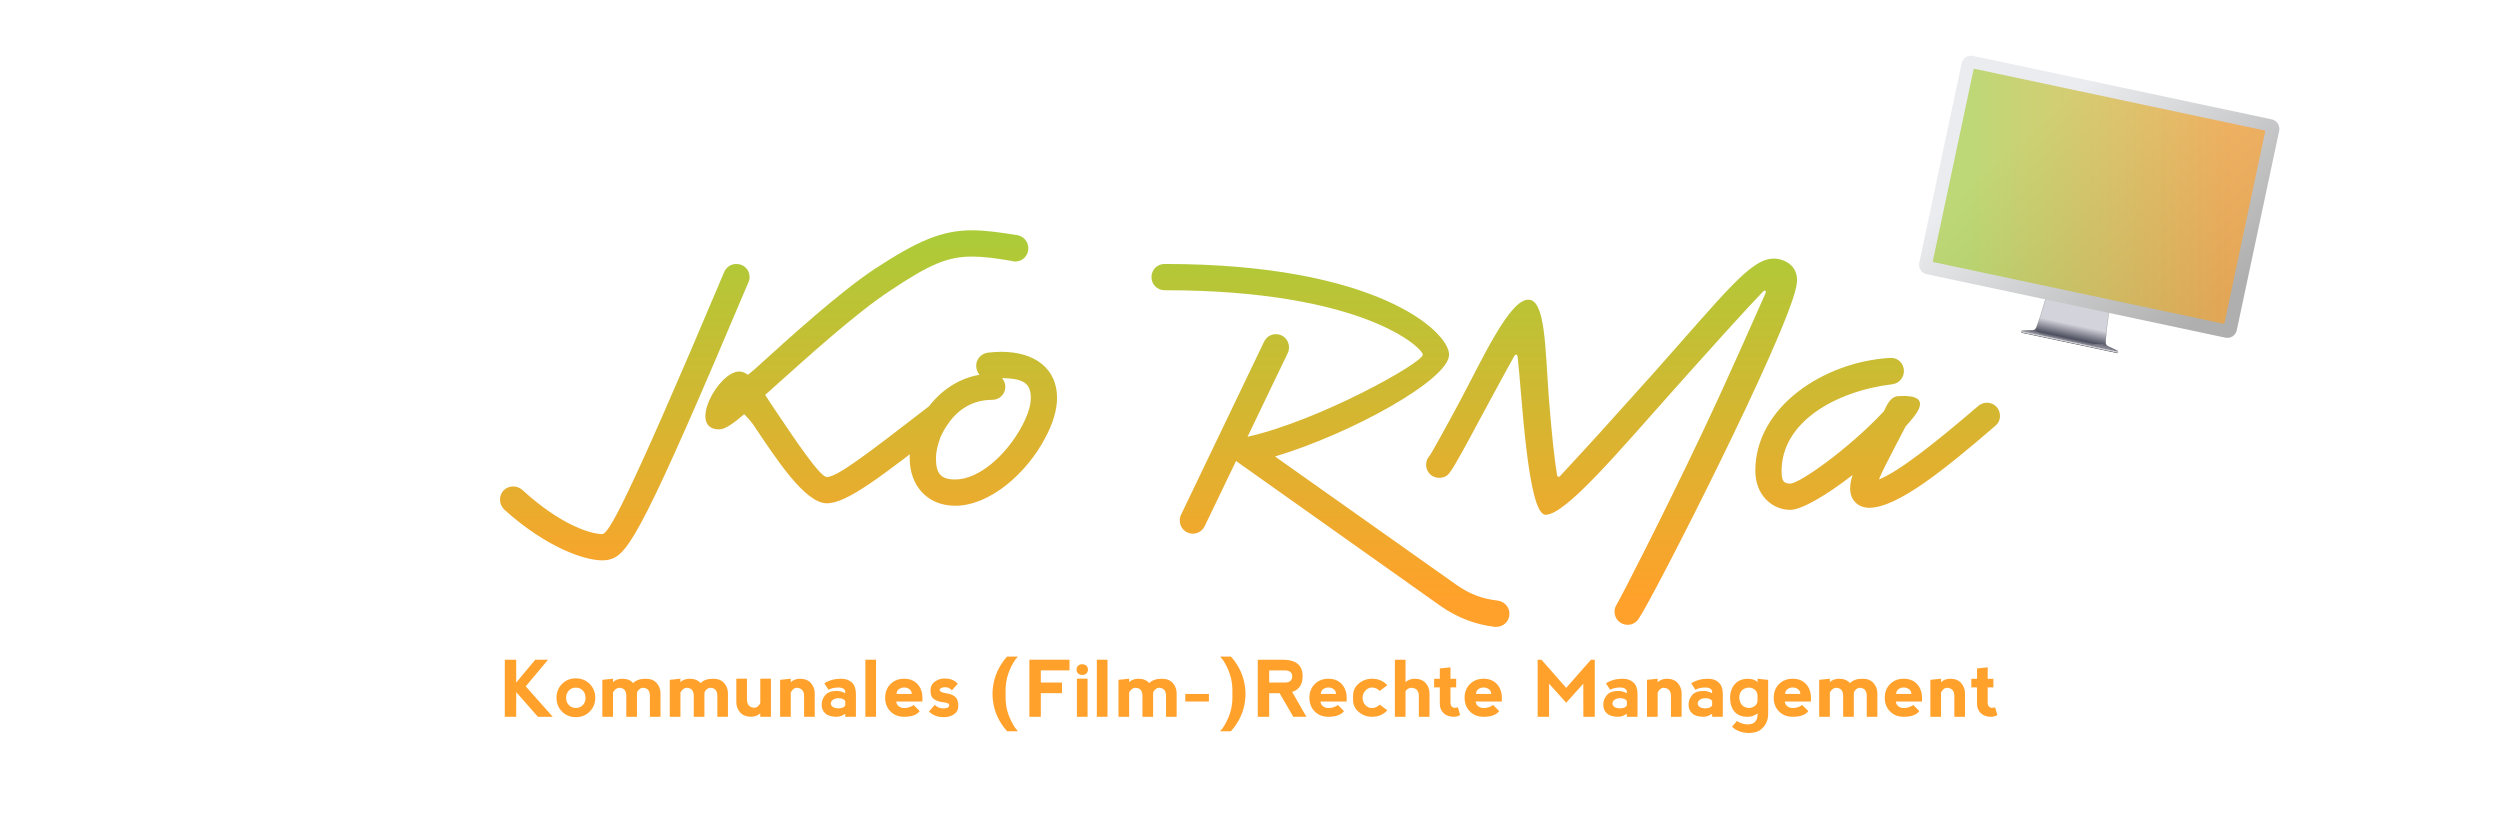
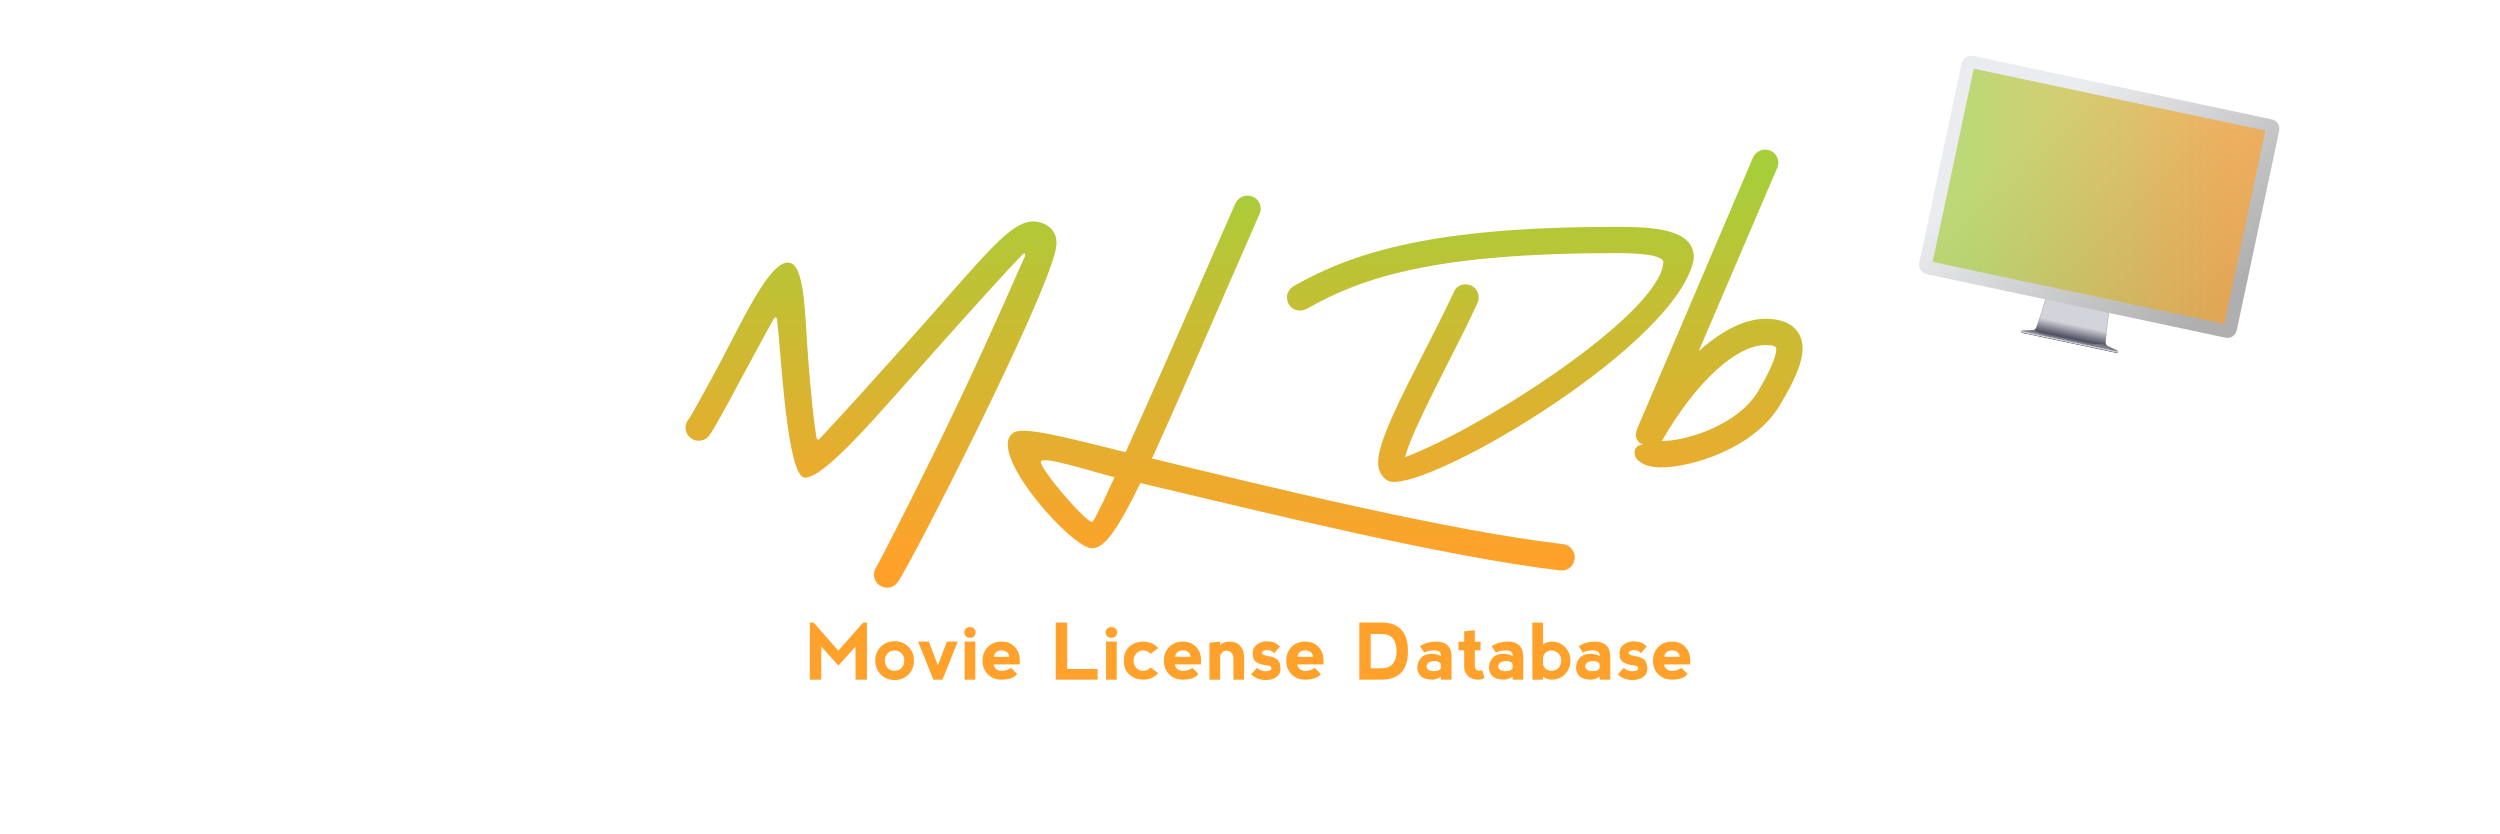
- <svg xmlns="http://www.w3.org/2000/svg" id="uuid-8701c226-a5cb-4fef-80fe-6d209b300857" viewBox="0 0 1500 500">
+ <svg xmlns="http://www.w3.org/2000/svg" id="uuid-902d5867-f623-484d-9cbd-0d399f327fe5" viewBox="0 0 1500 500">
  <defs>
-     <clipPath id="uuid-68cc5e58-84a3-4532-9a3c-a71d00e9c3f4">
-       <path d="M302.46,305.665c-1.478-1.478-2.463-3.694-2.463-5.911,0-4.434,3.448-7.882,7.882-7.882,1.97,0,3.941.738,5.418,1.97,22.168,20.443,40.641,26.602,48.03,26.602h.246c3.695-1.231,12.069-13.055,72.907-157.144,1.232-2.956,3.941-4.926,7.39-4.926,4.434,0,7.882,3.448,7.882,7.882,0,1.231-.247,2.217-.739,3.202-62.069,147.044-71.921,162.808-82.513,166.01-1.231.493-3.448.739-5.172.739-10.838,0-33.744-7.882-58.868-30.542ZM452.215,255.172c-1.724-2.463-3.695-4.679-5.665-6.65-6.65,5.665-11.577,9.113-15.025,9.113-19.212,0-.739-34.729,12.069-34.729,1.724,0,3.448.739,5.172,1.971l4.434-3.694c21.182-19.212,50.493-45.813,71.675-59.853,25.616-16.749,40.148-23.153,58.375-23.153,7.882,0,16.749,1.231,27.34,2.956,3.695.739,6.404,3.941,6.404,7.882,0,4.434-3.448,7.882-7.882,7.882h-1.478v-.246c-10.099-1.724-17.488-2.709-24.384-2.709-14.779,0-25.616,4.68-49.508,20.69-20.197,13.3-48.769,39.163-69.951,58.128l-4.68,4.188c1.971,2.955,3.941,6.157,6.158,9.359,12.562,18.719,26.848,39.902,30.789,39.902,6.158,0,22.66-12.562,61.577-42.611,1.478-1.231,3.202-1.725,4.926-1.725,4.434,0,7.882,3.448,7.882,7.882,0,2.462-1.231,4.679-3.202,6.404-38.67,29.803-58.867,45.813-71.183,45.813-13.054,0-30.296-26.602-43.843-46.799ZM545.809,274.876c0-5.418,1.478-12.068,4.187-18.473,7.39-16.995,21.429-28.818,37.685-31.527-1.231-1.478-1.97-3.448-1.97-5.419,0-4.187,3.202-7.389,7.143-7.882,2.709-.246,5.419-.492,7.882-.492,20.444,0,33.498,10.345,33.498,27.586,0,7.144-2.463,15.517-7.143,24.138-11.083,21.183-33.251,40.641-53.941,40.641-16.996,0-27.34-12.315-27.34-28.572ZM613.297,255.418c3.694-7.142,5.172-12.069,5.172-16.749,0-8.374-3.941-11.576-17.242-11.822,1.232,1.478,1.971,3.202,1.971,5.172,0,4.434-3.448,7.882-7.882,7.882-13.793,0-24.384,7.882-31.035,22.414-1.724,4.927-2.709,8.621-2.709,12.562,0,9.36,2.956,12.809,11.577,12.809,14.039,0,30.542-14.286,40.148-32.267ZM896.795,376.108c-10.344-1.231-21.674-4.926-32.512-12.562l-122.662-86.946-18.719,38.917c-1.231,2.709-3.941,4.68-7.144,4.68-4.434,0-7.882-3.448-7.882-7.882,0-1.231.246-2.463.739-3.448l49.754-103.695c1.23-2.709,3.941-4.68,7.143-4.68,4.434,0,7.881,3.448,7.881,7.882,0,1.231-.246,2.463-.738,3.448l-24.138,50.246c42.857-9.605,105.173-44.334,105.173-49.261,0-3.941-35.715-38.67-154.927-38.67-4.434,0-7.882-3.448-7.882-7.882s3.448-7.882,7.882-7.882c127.341,0,170.691,40.641,170.691,54.434,0,15.025-59.113,47.537-104.434,61.084l108.621,76.848c8.621,6.157,16.502,8.62,24.877,9.605,3.941.493,7.143,3.695,7.143,7.882,0,4.434-3.447,7.882-7.881,7.882h-.986ZM968.715,366.995c0-1.724.492-2.955,1.23-4.187,2.709-4.434,27.834-53.449,50.494-101.232,16.994-35.714,32.02-70.444,38.916-85.715.492-1.478-.492-1.97-1.479-.985-8.867,9.114-31.527,34.237-53.941,59.36-32.758,36.7-64.531,74.631-76.602,74.631-10.836,0-14.285-73.892-16.748-94.828-.246-1.478-1.232-1.724-1.971-.493-5.172,9.113-14.039,25.862-19.211,35.222-9.361,17.488-16.75,31.281-19.705,34.975l-.246.247c-1.232,1.724-3.449,2.709-5.912,2.709-4.434,0-7.881-3.448-7.881-7.882,0-2.217.738-3.694,1.969-5.173.74-.738,9.113-15.764,18.229-32.758,13.793-25.862,29.803-61.084,41.133-61.084,10.344,0,10.098,29.311,12.314,58.867,1.725,21.428,3.203,35.96,4.926,46.305.248,1.232,1.232,1.479,1.971.493,18.721-20.197,26.109-28.325,55.912-61.577,43.596-49.015,58.375-68.72,72.168-68.72,6.65,0,16.01,4.68,13.547,16.503-5.91,30.295-86.453,187.932-94.582,199.508-1.477,2.217-3.693,3.694-6.65,3.694-4.434,0-7.881-3.448-7.881-7.882ZM1053.193,282.512c0-38.669,41.379-65.271,80.297-67.734h.984c4.434-.246,7.883,3.448,7.883,7.882,0,3.941-2.957,7.39-6.896,7.882-34.484,4.188-66.504,22.906-66.504,51.97,0,6.158,1.232,7.636,5.172,7.636,5.666,0,35.469-21.183,56.158-43.349l.986-1.971c1.723-3.694,3.939-6.896,7.635-7.144,15.764-.984,16.01,4.927,7.637,14.532l-3.203,3.695c-1.971,3.694-3.941,7.635-5.912,11.33-4.434,8.62-8.127,15.517-10.098,20.443,12.314-4.927,33.744-21.922,59.605-44.088,1.479-1.231,3.203-1.971,5.174-1.971,4.434,0,7.881,3.448,7.881,7.882,0,2.462-.984,4.433-2.709,5.911-30.543,26.355-58.621,49.016-75.617,49.262-7.143,0-11.576-4.926-11.576-11.576,0-2.464.494-5.173,1.479-8.129-15.518,12.069-30.543,20.937-37.439,20.937-10.836,0-20.936-8.867-20.936-23.399Z" fill="none" stroke-width="0" />
-     </clipPath>
-     <linearGradient id="uuid-d5c1516e-ed93-491a-bb8f-d2cd5c1e0b5c" x1="749.999" y1="97.341" x2="749.999" y2="387.983" gradientUnits="userSpaceOnUse">
-       <stop offset=".1" stop-color="#a6ce39" />
-       <stop offset=".9" stop-color="#ffa12a" />
-     </linearGradient>
-     <linearGradient id="uuid-9f3f059e-a48f-4c1f-acd9-b0e31f43ee80" x1="1290.756" y1="246.566" x2="1290.756" y2="227.214" gradientTransform="translate(-69.8901 167.5038) rotate(12.00024) scale(1 -1)" gradientUnits="userSpaceOnUse">
+     <linearGradient id="uuid-57262efd-68a1-4c76-ac36-4eb8c4b3447d" x1="1290.756" y1="246.566" x2="1290.756" y2="227.214" gradientTransform="translate(-69.8901 167.5038) rotate(12.00024) scale(1 -1)" gradientUnits="userSpaceOnUse">
      <stop offset="0" stop-color="#d3d4db" />
      <stop offset=".438" stop-color="#4e4f5f" />
      <stop offset=".625" stop-color="#d3d4db" />
      <stop offset="1" stop-color="#d3d4db" />
    </linearGradient>
-     <linearGradient id="uuid-cb5a469e-b2d0-46cf-a47f-18ad561e620f" x1="1290.904" y1="224.773" x2="1290.904" y2="224.253" gradientTransform="translate(-67.61842 156.8165) rotate(12.00024) scale(1 -1)" gradientUnits="userSpaceOnUse">
+     <linearGradient id="uuid-e494c12b-5e21-4832-a4bf-a8b140def1e7" x1="1290.904" y1="224.773" x2="1290.904" y2="224.253" gradientTransform="translate(-67.61842 156.8165) rotate(12.00024) scale(1 -1)" gradientUnits="userSpaceOnUse">
      <stop offset="0" stop-color="#d3d4db" />
      <stop offset="1" stop-color="#0c0c0d" />
    </linearGradient>
-     <linearGradient id="uuid-1846d80e-559b-44dd-85d4-71601de659fb" x1="1366.41" y1="268.318" x2="1244.825" y2="358.241" gradientTransform="translate(934.7684 -1172.023) rotate(90) scale(1 -1)" gradientUnits="userSpaceOnUse">
+     <linearGradient id="uuid-4069240f-671a-4a83-90d8-22c7245ee02c" x1="1366.41" y1="268.318" x2="1244.825" y2="358.241" gradientTransform="translate(934.7684 -1172.023) rotate(90) scale(1 -1)" gradientUnits="userSpaceOnUse">
      <stop offset="0" stop-color="#afafaf" />
      <stop offset="1" stop-color="#ebecef" />
    </linearGradient>
-     <linearGradient id="uuid-76ace5ef-894a-41f5-b743-80213293fa4d" x1="1159.706" y1="117.773" x2="1359.122" y2="117.773" gradientTransform="translate(1112.761 -1138.605) rotate(77.99976)" gradientUnits="userSpaceOnUse">
+     <linearGradient id="uuid-4f7ab01f-e8f0-4136-85f6-52957a662104" x1="1159.706" y1="117.773" x2="1359.122" y2="117.773" gradientTransform="translate(1112.761 -1138.605) rotate(77.99976)" gradientUnits="userSpaceOnUse">
+       <stop offset=".1" stop-color="#a6ce39" />
+       <stop offset=".9" stop-color="#ffa12a" />
+     </linearGradient>
+     <clipPath id="uuid-7d2e7fea-f906-425f-bc8e-35ab7d8f09e5">
+       <path d="M524.388,344.713c0-1.724.493-2.955,1.231-4.187,2.709-4.434,27.833-53.449,50.493-101.233,16.995-35.715,32.02-70.444,38.917-85.715.493-1.478-.493-1.97-1.478-.985-8.867,9.114-31.527,34.237-53.941,59.36-32.759,36.7-64.532,74.632-76.602,74.632-10.837,0-14.286-73.893-16.749-94.829-.247-1.478-1.232-1.724-1.971-.493-5.172,9.113-14.04,25.862-19.212,35.222-9.36,17.488-16.749,31.282-19.705,34.976l-.246.247c-1.232,1.724-3.448,2.709-5.912,2.709-4.434,0-7.882-3.448-7.882-7.882,0-2.217.739-3.694,1.971-5.173.739-.739,9.113-15.764,18.227-32.759,13.793-25.862,29.803-61.084,41.133-61.084,10.345,0,10.099,29.311,12.315,58.867,1.724,21.429,3.202,35.961,4.926,46.306.246,1.232,1.231,1.479,1.97.493,18.719-20.198,26.109-28.326,55.912-61.578,43.596-49.015,58.375-68.72,72.168-68.72,6.65,0,16.01,4.68,13.547,16.503-5.912,30.295-86.454,187.933-94.582,199.509-1.478,2.217-3.695,3.694-6.65,3.694-4.434,0-7.882-3.448-7.882-7.882ZM935.965,342.25c-69.951-8.374-175.863-34.483-247.784-51.479l-3.941-.985c-14.532,29.804-21.921,39.163-29.064,39.163-12.315,0-63.793-57.882-47.291-69.212,5.665-4.188,30.789,2.463,67.488,11.576,12.808-28.326,33.251-74.631,65.764-149.016,1.231-2.956,4.188-4.926,7.39-4.926,4.433,0,7.881,3.448,7.881,7.882,0,1.231-.246,2.217-.739,3.202-30.295,69.459-50.492,116.011-64.532,146.8h.739c71.921,17.487,176.849,43.104,246.061,51.231,3.941.493,6.896,3.941,6.896,7.882,0,4.434-3.448,8.128-7.882,7.882h-.985ZM668.722,286.338c-16.256-4.187-41.872-12.562-44.089-9.605s26.601,36.453,30.542,36.453c.739,0,3.941-5.665,13.547-26.848ZM826.85,277.472c0-12.562,13.793-39.164,26.847-64.78,6.65-13.055,13.301-26.108,18.474-37.192.985-2.956,3.94-4.926,7.143-4.926,4.434,0,7.882,3.448,7.882,7.882,0,1.231-.246,2.463-.739,3.448-5.172,11.331-12.068,24.877-18.719,37.931-11.576,22.907-22.414,44.583-24.631,54.435,47.045-17.734,152.464-85.716,154.928-116.75.246-3.941-10.838-5.665-28.326-5.665-107.39,0-151.725,14.04-185.716,33.498-1.231.492-2.463.985-3.94.985-4.434,0-7.882-3.448-7.882-7.882,0-2.956,1.724-5.418,4.188-6.896,35.714-20.197,83.005-35.468,193.351-35.468,22.907,0,46.553,1.478,46.553,18.227,0,1.478-.493,3.695-.985,5.173-16.995,53.694-165.519,138.917-182.76,128.819-3.695-2.217-5.665-6.157-5.665-10.837ZM982.019,275.255c-2.217-2.464-1.971-8.375,3.694-8.375-4.187-1.971-5.172-5.419-3.202-10.099l69.213-162.071c1.231-2.956,4.188-4.926,7.39-4.926,4.433,0,7.881,3.448,7.881,7.882,0,1.231-.246,2.217-.738,3.202l-47.045,109.853c14.04-12.562,27.833-19.458,40.148-19.458,13.547,0,22.167,6.157,22.167,17.98,0,8.128-4.68,18.966-13.547,33.744-15.271,25.863-52.709,37.439-71.429,37.439-6.158,0-11.576-1.478-14.532-5.172ZM1054.68,235.106c7.882-13.547,11.083-21.183,11.083-25.862q0-2.217-6.403-2.217c-16.749,0-40.641,20.197-62.316,57.636,15.764-.246,45.567-9.853,57.637-29.557Z" fill="none" stroke-width="0" />
+     </clipPath>
+     <linearGradient id="uuid-e97e9742-540a-4a6e-bfa0-36160cc326e8" x1="749.999" y1="75.058" x2="749.999" y2="365.7" gradientUnits="userSpaceOnUse">
      <stop offset=".1" stop-color="#a6ce39" />
      <stop offset=".9" stop-color="#ffa12a" />
    </linearGradient>
  </defs>
-   <g clip-path="url(#uuid-68cc5e58-84a3-4532-9a3c-a71d00e9c3f4)">
-     <rect x="299.999" y="97.341" width="900" height="290.642" fill="url(#uuid-d5c1516e-ed93-491a-bb8f-d2cd5c1e0b5c)" stroke-width="0" />
+   <path id="uuid-343ffa8d-fe9c-4c51-bbad-3c62e1230a40" d="M1227.96,176.986s-1.446,5.488-2.802,9.703c-1.356,4.215-2.489,7.829-3.196,9.425-.707,1.596-.962,1.915-2.55,2.037-1.588.122-6.38.091-6.438.367-.08.379.118.212,1.298.463l25.27,5.371,4.458.948,25.261,5.37c1.18.251,1.329.359,1.408-.015.059-.276-4.366-2.077-5.767-2.834-1.401-.757-1.496-1.151-1.492-2.896.003-1.745.429-5.51.905-9.912s1.396-10.002,1.396-10.002l-18.96-3.614-18.791-4.41Z" fill="url(#uuid-57262efd-68a1-4c76-ac36-4eb8c4b3447d)" stroke="rgba(87,87,87,.64)" stroke-width=".2" />
+   <path id="uuid-0f1b5de7-de08-4cd7-94dc-f48376397f2e" d="M1212.995,198.72l57.836,12.294c.031.007.051.037.045.069l-.16.751c-.007.031-.037.051-.069.045l-57.836-12.294c-.031-.007-.051-.037-.045-.069l.16-.751c.007-.031.037-.051.069-.045Z" fill="url(#uuid-e494c12b-5e21-4832-a4bf-a8b140def1e7)" stroke="rgba(60,60,60,.283)" stroke-width=".2" />
+   <path id="uuid-d8682038-2ac6-40ef-bff2-051689cecbfa" d="M1220.855,197.802c-.331.209-.762.298-1.443.35-1.588.122-6.28.089-6.339.365-.08.374.019.215,1.198.465l11.233,2.388c-1.114-.66-2.311-1.386-2.85-2.076-.535-.685-1.155-1.14-1.8-1.492l-0-0Z" fill="rgba(225,225,229,.125)" stroke-width="0" />
+   <path id="uuid-9600b91e-ce6d-4fe7-ba43-e85e6fdd42c5" d="M1267.215,209.476c-.993-.792-3.024-2.178-4.634-2.792-1.322-.504-2.756-.392-4.268-.262-1.824.157-2.764.251-1.877.634.887.382,7,1.681,7.432,1.773.432.092,3.347.647,3.347.647l0-0Z" fill="rgba(225,225,229,.212)" stroke-width="0" />
+   <rect id="uuid-d658bfb9-5700-4755-98aa-cfa1d310f53d" x="1192.58" y="20.684" width="133.903" height="194.768" rx="5.787" ry="5.787" transform="translate(882.1668 1325.526) rotate(-77.99976)" fill="url(#uuid-4069240f-671a-4a83-90d8-22c7245ee02c)" stroke-width="0" />
+   <rect id="uuid-5b92b912-2ea5-46ab-be6e-110dc2d76ece" x="1200.136" y="28.328" width="118.555" height="178.89" rx=".579" ry=".579" transform="translate(882.3624 1325.178) rotate(-77.99976)" fill="url(#uuid-4f7ab01f-e8f0-4136-85f6-52957a662104)" fill-opacity=".662" stroke-width="0" />
+   <g clip-path="url(#uuid-7d2e7fea-f906-425f-bc8e-35ab7d8f09e5)">
+     <rect x="299.999" y="75.058" width="900" height="290.642" fill="url(#uuid-e97e9742-540a-4a6e-bfa0-36160cc326e8)" stroke-width="0" />
  </g>
-   <path d="M302.881,395.83h6.849v13.697l11.414-13.697h7.676l-13.383,15.979,16.208,18.263h-8.903l-13.012-14.781v14.781h-6.849v-34.242Z" fill="#ffa12a" stroke-width="0" />
-   <path d="M337.223,426.962c-2.216-2.226-3.324-4.993-3.324-8.304,0-3.31,1.108-6.078,3.324-8.304,2.216-2.226,4.979-3.338,8.29-3.338s6.078,1.112,8.304,3.338c2.226,2.226,3.338,4.994,3.338,8.304,0,3.311-1.108,6.078-3.324,8.304-2.216,2.226-4.989,3.339-8.318,3.339-3.31,0-6.074-1.113-8.29-3.339ZM345.512,424.765c1.73,0,3.134-.58,4.209-1.74,1.074-1.16,1.612-2.606,1.612-4.338,0-1.73-.538-3.182-1.612-4.352-1.075-1.17-2.488-1.755-4.238-1.755-1.712,0-3.11.585-4.194,1.755-1.084,1.17-1.626,2.621-1.626,4.352,0,1.731.542,3.178,1.626,4.338,1.084,1.16,2.492,1.74,4.223,1.74Z" fill="#ffa12a" stroke-width="0" />
-   <path d="M367.797,415.463v14.609h-6.392v-22.172l6.392-.685v2.055c1.427-1.331,3.253-2.007,5.479-2.026,2.891,0,5.098.876,6.62,2.626,1.674-1.75,4.185-2.626,7.533-2.626,2.892,0,5.094.876,6.606,2.626s2.269,3.766,2.269,6.049v14.153h-6.363v-12.556c0-1.521-.342-2.7-1.027-3.538-.685-.837-1.797-1.274-3.338-1.312-1.255.096-2.35.933-3.282,2.511-.076.476-.114.952-.114,1.427v13.469h-6.392v-12.556c0-1.521-.342-2.7-1.027-3.538-.685-.837-1.797-1.274-3.338-1.312-1.389.076-2.597,1.009-3.624,2.797Z" fill="#ffa12a" stroke-width="0" />
-   <path d="M408.259,415.463v14.609h-6.392v-22.172l6.392-.685v2.055c1.427-1.331,3.253-2.007,5.479-2.026,2.891,0,5.098.876,6.62,2.626,1.674-1.75,4.185-2.626,7.533-2.626,2.892,0,5.094.876,6.606,2.626s2.269,3.766,2.269,6.049v14.153h-6.363v-12.556c0-1.521-.342-2.7-1.027-3.538-.685-.837-1.797-1.274-3.338-1.312-1.255.096-2.35.933-3.282,2.511-.076.476-.114.952-.114,1.427v13.469h-6.392v-12.556c0-1.521-.342-2.7-1.027-3.538-.685-.837-1.797-1.274-3.338-1.312-1.389.076-2.597,1.009-3.624,2.797Z" fill="#ffa12a" stroke-width="0" />
-   <path d="M456.168,421.969v-14.753h6.392v22.856h-6.392v-2.083c-1.541,1.37-3.367,2.055-5.479,2.055-2.892,0-5.099-.875-6.62-2.625-1.522-1.75-2.283-3.767-2.283-6.05v-14.153h6.392v12.556c0,1.521.38,2.701,1.141,3.538s1.912,1.284,3.453,1.341c1.312-.095,2.444-.988,3.396-2.682Z" fill="#ffa12a" stroke-width="0" />
-   <path d="M474.459,415.548v14.524h-6.392v-22.172l6.392-.685v2.083c1.541-1.369,3.367-2.055,5.479-2.055,2.891,0,5.098.876,6.62,2.626,1.521,1.75,2.283,3.766,2.283,6.049v14.153h-6.392v-12.556c0-1.521-.381-2.7-1.142-3.538-.761-.837-1.912-1.274-3.453-1.312-1.312.076-2.445,1.037-3.396,2.882Z" fill="#ffa12a" stroke-width="0" />
-   <path d="M494.604,409.983c2.891-1.826,6.239-2.739,10.044-2.739,2.74,0,4.908.762,6.506,2.283,1.598,1.522,2.397,3.805,2.397,6.849v13.696h-6.392v-1.826c-1.865,1.218-3.538,1.826-5.022,1.826-3.044,0-5.327-.646-6.849-1.94-1.522-1.293-2.283-3.082-2.283-5.364,0-2.131.718-4.033,2.154-5.707,1.436-1.674,3.762-2.511,6.977-2.511,1.484,0,3.157.456,5.022,1.369v-.685c-.039-1.674-1.255-2.587-3.652-2.739-2.739,0-4.87.456-6.392,1.369l-2.511-3.881ZM507.159,423.224v-2.567c-.609-1.18-2.055-1.77-4.337-1.77-2.739.305-4.185,1.369-4.337,3.196.152,1.807,1.598,2.786,4.337,2.938,2.283,0,3.729-.599,4.337-1.798Z" fill="#ffa12a" stroke-width="0" />
-   <path d="M519.229,430.072v-34.242h6.392v34.242h-6.392Z" fill="#ffa12a" stroke-width="0" />
-   <path d="M531.099,418.658c0-3.348,1.065-6.087,3.196-8.218,2.13-2.131,4.86-3.196,8.189-3.196,3.348,0,6.011,1.065,7.99,3.196,1.978,2.131,2.968,4.87,2.968,8.218v2.283h-15.723c.152,1.218.685,2.168,1.598,2.854.913.685,1.969,1.027,3.167,1.027,2.13,0,4.033-.609,5.707-1.826l3.652,3.652c-1.674,2.282-4.794,3.424-9.359,3.424-3.349,0-6.083-1.065-8.204-3.196-2.122-2.13-3.182-4.869-3.182-8.218ZM545.68,413.522c-.913-.686-1.979-1.027-3.196-1.027-1.218,0-2.278.342-3.182,1.027-.904.685-1.355,1.636-1.355,2.854h9.103c0-1.218-.457-2.169-1.37-2.854Z" fill="#ffa12a" stroke-width="0" />
-   <path d="M571.346,407.887c1.189.523,2.307,1.289,3.353,2.297l-3.567,4.023c-1.027-1.236-2.321-1.854-3.881-1.854-1.541,0-2.568.285-3.082.855-.514.571-.514,1.09,0,1.556s1.541.852,3.082,1.155c2.264.21,4.119.856,5.564,1.94,1.445,1.084,2.168,2.968,2.168,5.649,0,2.169-.852,3.844-2.554,5.022-1.703,1.18-3.686,1.77-5.949,1.77-2.169,0-3.972-.31-5.408-.928-1.437-.618-2.668-1.44-3.695-2.468l3.539-3.995c1.027,1.236,2.625,1.95,4.794,2.14,1.75,0,2.882-.285,3.396-.855.514-.571.589-1.142.228-1.712-.361-.571-1.569-.951-3.624-1.142-1.865-.209-3.567-.78-5.108-1.712-1.541-.933-2.311-2.683-2.311-5.251,0-2.358.879-4.161,2.639-5.407,1.759-1.246,3.571-1.869,5.436-1.869,2.13,0,3.79.262,4.979.785Z" fill="#ffa12a" stroke-width="0" />
-   <path d="M595.5,416.347c.038-3.157.466-6.173,1.284-9.045.837-3.006,2.121-5.859,3.852-8.561,1.046-1.655,1.998-2.968,2.854-3.938l.799-.856h6.363c-.114.229-.324.514-.628.856-.476.513-.809.903-.999,1.17-1.693,2.567-3.063,5.383-4.109,8.446-1.046,3.062-1.569,6.439-1.569,10.13,0,.608.009,1.208.028,1.797-.019.571-.028,1.18-.028,1.826,0,3.71.523,7.077,1.569,10.102,1.046,3.024,2.416,5.812,4.109,8.361.19.266.523.675.999,1.227.286.343.495.637.628.885h-6.363l-.799-.885c-.856-.971-1.808-2.273-2.854-3.909-1.731-2.701-3.025-5.555-3.881-8.561-.799-2.872-1.218-5.888-1.255-9.046Z" fill="#ffa12a" stroke-width="0" />
-   <path d="M617.643,430.072v-34.242h24.055v6.393h-17.207v7.305h12.698v6.363h-12.698v14.182h-6.848Z" fill="#ffa12a" stroke-width="0" />
-   <path d="M646.833,399.469c.608-.618,1.427-.928,2.454-.928,1.104,0,1.959.31,2.568.928.608.618.913,1.384.913,2.297s-.305,1.674-.913,2.283c-.609.608-1.446.913-2.511.913s-1.902-.305-2.511-.913c-.609-.609-.913-1.37-.913-2.283s.304-1.679.913-2.297ZM652.541,430.072v-22.856h-6.392v22.856h6.392Z" fill="#ffa12a" stroke-width="0" />
-   <path d="M658.104,430.072v-34.242h6.392v34.242h-6.392Z" fill="#ffa12a" stroke-width="0" />
-   <path d="M677.479,415.463v14.609h-6.392v-22.172l6.392-.685v2.055c1.427-1.331,3.253-2.007,5.479-2.026,2.891,0,5.098.876,6.62,2.626,1.674-1.75,4.185-2.626,7.533-2.626,2.892,0,5.094.876,6.606,2.626s2.269,3.766,2.269,6.049v14.153h-6.363v-12.556c0-1.521-.342-2.7-1.027-3.538-.685-.837-1.797-1.274-3.338-1.312-1.255.096-2.35.933-3.282,2.511-.076.476-.114.952-.114,1.427v13.469h-6.392v-12.556c0-1.521-.342-2.7-1.027-3.538-.685-.837-1.797-1.274-3.338-1.312-1.389.076-2.597,1.009-3.624,2.797Z" fill="#ffa12a" stroke-width="0" />
-   <path d="M711.178,420.912v-4.536h14.153v4.536h-14.153Z" fill="#ffa12a" stroke-width="0" />
-   <path d="M746.048,425.393c-.856,3.006-2.15,5.859-3.881,8.561-1.046,1.636-1.997,2.938-2.854,3.909l-.799.885h-6.363c.114-.267.323-.562.628-.885.475-.533.808-.941.999-1.227,1.693-2.55,3.062-5.337,4.109-8.361s1.57-6.392,1.57-10.102c0-.627-.01-1.236-.029-1.826.019-.589.029-1.188.029-1.797,0-3.69-.523-7.067-1.57-10.13-1.046-3.063-2.416-5.879-4.109-8.446-.19-.267-.523-.657-.999-1.17-.286-.343-.495-.628-.628-.856h6.363l.799.856c.856.951,1.807,2.264,2.854,3.938,1.731,2.701,3.015,5.555,3.853,8.561.817,2.872,1.246,5.888,1.284,9.045-.038,3.178-.457,6.192-1.255,9.046Z" fill="#ffa12a" stroke-width="0" />
-   <path d="M775.296,415.148l8.532,14.924h-7.847l-8.219-14.153h-6.249v14.153h-6.849v-34.242h14.924c7.99,0,11.985,3.292,11.985,9.873.019,4.946-2.074,8.095-6.278,9.445ZM761.514,409.527h9.588c2.758-.038,4.176-1.294,4.252-3.767-.076-2.244-1.465-3.414-4.166-3.51h-9.674v7.276Z" fill="#ffa12a" stroke-width="0" />
-   <path d="M785.654,418.658c0-3.348,1.065-6.087,3.196-8.218,2.13-2.131,4.86-3.196,8.189-3.196,3.348,0,6.011,1.065,7.989,3.196s2.968,4.87,2.968,8.218v2.283h-15.723c.152,1.218.686,2.168,1.599,2.854.913.685,1.969,1.027,3.167,1.027,2.13,0,4.033-.609,5.707-1.826l3.652,3.652c-1.674,2.282-4.794,3.424-9.359,3.424-3.349,0-6.083-1.065-8.204-3.196-2.121-2.13-3.182-4.869-3.182-8.218ZM800.236,413.522c-.913-.686-1.979-1.027-3.196-1.027-1.218,0-2.278.342-3.182,1.027-.903.685-1.355,1.636-1.355,2.854h9.103c0-1.218-.456-2.169-1.369-2.854Z" fill="#ffa12a" stroke-width="0" />
-   <path d="M815.272,427.219c-2.283-1.902-3.424-4.375-3.424-7.419v-2.283c0-3.043,1.141-5.517,3.424-7.419,2.282-1.901,4.955-2.854,8.019-2.854,3.652,0,6.687,1.294,9.103,3.881l-4.565,3.425c-1.37-1.37-2.893-2.055-4.566-2.055-1.521,0-2.854.608-3.994,1.826-1.142,1.218-1.713,2.663-1.713,4.337,0,1.675.533,3.12,1.599,4.338,1.065,1.217,2.435,1.826,4.108,1.826s3.196-.686,4.566-2.055l4.565,3.424c-2.436,2.588-5.479,3.881-9.132,3.881-3.043,0-5.707-.951-7.989-2.854Z" fill="#ffa12a" stroke-width="0" />
-   <path d="M843.322,414.635v15.438h-6.392v-34.242h6.392v13.469c1.541-1.369,3.367-2.055,5.479-2.055,2.892,0,5.098.876,6.62,2.626,1.521,1.75,2.282,3.766,2.282,6.049v14.153h-6.392v-12.556c0-1.521-.381-2.7-1.142-3.538-.761-.837-1.911-1.274-3.452-1.312-1.312.076-2.444.732-3.396,1.969Z" fill="#ffa12a" stroke-width="0" />
-   <path d="M872.313,430.072c-2.588,0-4.637-.723-6.149-2.169-1.513-1.445-2.269-3.31-2.269-5.593v-9.873h-3.424v-5.164h3.424v-6.192l6.392-.685v6.877h3.425v5.164h-3.425v8.96c0,1.218.257,2.074.771,2.568.514.495,1.17.742,1.969.742.247,0,.818-.096,1.713-.285l1.341,4.565c-1.104.723-2.359,1.084-3.767,1.084Z" fill="#ffa12a" stroke-width="0" />
-   <path d="M878.762,418.658c0-3.348,1.065-6.087,3.196-8.218,2.13-2.131,4.86-3.196,8.189-3.196,3.348,0,6.011,1.065,7.989,3.196s2.968,4.87,2.968,8.218v2.283h-15.723c.152,1.218.686,2.168,1.599,2.854.913.685,1.969,1.027,3.167,1.027,2.13,0,4.033-.609,5.707-1.826l3.652,3.652c-1.674,2.282-4.794,3.424-9.359,3.424-3.349,0-6.083-1.065-8.204-3.196-2.121-2.13-3.182-4.869-3.182-8.218ZM893.344,413.522c-.913-.686-1.979-1.027-3.196-1.027-1.218,0-2.278.342-3.182,1.027-.903.685-1.355,1.636-1.355,2.854h9.103c0-1.218-.456-2.169-1.369-2.854Z" fill="#ffa12a" stroke-width="0" />
-   <path d="M922.591,430.072v-34.242h2.282l14.838,16.893,14.867-16.893h2.282v34.242h-6.848l-.029-19.86-10.272,11.414-10.272-11.414v19.86h-6.848Z" fill="#ffa12a" stroke-width="0" />
-   <path d="M963.566,409.983c2.892-1.826,6.239-2.739,10.044-2.739,2.739,0,4.908.762,6.506,2.283,1.599,1.522,2.397,3.805,2.397,6.849v13.696h-6.392v-1.826c-1.865,1.218-3.539,1.826-5.022,1.826-3.044,0-5.327-.646-6.849-1.94-1.522-1.293-2.282-3.082-2.282-5.364,0-2.131.718-4.033,2.154-5.707,1.436-1.674,3.762-2.511,6.977-2.511,1.483,0,3.157.456,5.022,1.369v-.685c-.039-1.674-1.256-2.587-3.653-2.739-2.739,0-4.87.456-6.392,1.369l-2.511-3.881ZM976.122,423.224v-2.567c-.609-1.18-2.055-1.77-4.338-1.77-2.739.305-4.186,1.369-4.337,3.196.151,1.807,1.598,2.786,4.337,2.938,2.283,0,3.729-.599,4.338-1.798Z" fill="#ffa12a" stroke-width="0" />
-   <path d="M994.583,415.548v14.524h-6.392v-22.172l6.392-.685v2.083c1.541-1.369,3.367-2.055,5.479-2.055,2.892,0,5.098.876,6.62,2.626,1.521,1.75,2.282,3.766,2.282,6.049v14.153h-6.392v-12.556c0-1.521-.381-2.7-1.142-3.538-.761-.837-1.911-1.274-3.452-1.312-1.312.076-2.444,1.037-3.396,2.882Z" fill="#ffa12a" stroke-width="0" />
-   <path d="M1014.729,409.983c2.892-1.826,6.239-2.739,10.044-2.739,2.739,0,4.908.762,6.506,2.283,1.599,1.522,2.397,3.805,2.397,6.849v13.696h-6.392v-1.826c-1.865,1.218-3.539,1.826-5.022,1.826-3.044,0-5.327-.646-6.849-1.94-1.522-1.293-2.282-3.082-2.282-5.364,0-2.131.718-4.033,2.154-5.707,1.436-1.674,3.762-2.511,6.977-2.511,1.483,0,3.157.456,5.022,1.369v-.685c-.039-1.674-1.256-2.587-3.653-2.739-2.739,0-4.87.456-6.392,1.369l-2.511-3.881ZM1027.284,423.224v-2.567c-.609-1.18-2.055-1.77-4.338-1.77-2.739.305-4.186,1.369-4.337,3.196.151,1.807,1.598,2.786,4.337,2.938,2.283,0,3.729-.599,4.338-1.798Z" fill="#ffa12a" stroke-width="0" />
-   <path d="M1060.896,407.93v20.316c0,3.196-.951,5.868-2.854,8.019-1.902,2.149-4.299,3.281-7.19,3.396l-1.369.143c-4.414-.096-7.838-1.36-10.273-3.795l2.968-3.425c1.674,1.218,3.71,1.902,6.106,2.055,2.436,0,4.081-.57,4.937-1.712.856-1.142,1.284-2.396,1.284-3.767v-1.142c-1.712,1.37-3.69,2.055-5.935,2.055-3.501,0-6.126-1.027-7.876-3.082-1.751-2.055-2.625-4.831-2.625-8.332,0-3.348.951-6.087,2.854-8.218,1.901-2.131,4.604-3.196,8.104-3.196,2.587.152,4.413.847,5.479,2.083v-2.083l6.392.686ZM1054.505,420.713v-3.681c-.305-2.55-1.902-4.053-4.794-4.509-3.805.133-5.859,2.026-6.163,5.679.152,4.261,2.206,6.468,6.163,6.62,2.892-.457,4.489-1.826,4.794-4.109Z" fill="#ffa12a" stroke-width="0" />
-   <path d="M1064.234,418.658c0-3.348,1.065-6.087,3.196-8.218,2.13-2.131,4.86-3.196,8.189-3.196,3.348,0,6.011,1.065,7.989,3.196s2.968,4.87,2.968,8.218v2.283h-15.723c.152,1.218.686,2.168,1.599,2.854.913.685,1.969,1.027,3.167,1.027,2.13,0,4.033-.609,5.707-1.826l3.652,3.652c-1.674,2.282-4.794,3.424-9.359,3.424-3.349,0-6.083-1.065-8.204-3.196-2.121-2.13-3.182-4.869-3.182-8.218ZM1078.816,413.522c-.913-.686-1.979-1.027-3.196-1.027-1.218,0-2.278.342-3.182,1.027-.903.685-1.355,1.636-1.355,2.854h9.103c0-1.218-.456-2.169-1.369-2.854Z" fill="#ffa12a" stroke-width="0" />
-   <path d="M1097.905,415.463v14.609h-6.392v-22.172l6.392-.685v2.055c1.427-1.331,3.253-2.007,5.479-2.026,2.892,0,5.099.876,6.62,2.626,1.674-1.75,4.185-2.626,7.533-2.626,2.892,0,5.094.876,6.606,2.626,1.512,1.75,2.269,3.766,2.269,6.049v14.153h-6.363v-12.556c0-1.521-.343-2.7-1.027-3.538-.686-.837-1.798-1.274-3.339-1.312-1.256.096-2.35.933-3.281,2.511-.076.476-.114.952-.114,1.427v13.469h-6.392v-12.556c0-1.521-.343-2.7-1.027-3.538-.686-.837-1.798-1.274-3.339-1.312-1.389.076-2.597,1.009-3.624,2.797Z" fill="#ffa12a" stroke-width="0" />
-   <path d="M1130.862,418.658c0-3.348,1.065-6.087,3.196-8.218,2.13-2.131,4.86-3.196,8.189-3.196,3.348,0,6.011,1.065,7.989,3.196s2.968,4.87,2.968,8.218v2.283h-15.723c.152,1.218.686,2.168,1.599,2.854.913.685,1.969,1.027,3.167,1.027,2.13,0,4.033-.609,5.707-1.826l3.652,3.652c-1.674,2.282-4.794,3.424-9.359,3.424-3.349,0-6.083-1.065-8.204-3.196-2.121-2.13-3.182-4.869-3.182-8.218ZM1145.444,413.522c-.913-.686-1.979-1.027-3.196-1.027-1.218,0-2.278.342-3.182,1.027-.903.685-1.355,1.636-1.355,2.854h9.103c0-1.218-.456-2.169-1.369-2.854Z" fill="#ffa12a" stroke-width="0" />
-   <path d="M1164.618,415.548v14.524h-6.392v-22.172l6.392-.685v2.083c1.541-1.369,3.367-2.055,5.479-2.055,2.892,0,5.098.876,6.62,2.626,1.521,1.75,2.282,3.766,2.282,6.049v14.153h-6.392v-12.556c0-1.521-.381-2.7-1.142-3.538-.761-.837-1.911-1.274-3.452-1.312-1.312.076-2.444,1.037-3.396,2.882Z" fill="#ffa12a" stroke-width="0" />
-   <path d="M1194.636,430.072c-2.588,0-4.637-.723-6.149-2.169-1.513-1.445-2.269-3.31-2.269-5.593v-9.873h-3.424v-5.164h3.424v-6.192l6.392-.685v6.877h3.425v5.164h-3.425v8.96c0,1.218.257,2.074.771,2.568.514.495,1.17.742,1.969.742.247,0,.818-.096,1.713-.285l1.341,4.565c-1.104.723-2.359,1.084-3.767,1.084Z" fill="#ffa12a" stroke-width="0" />
-   <path id="uuid-da86885b-1ae0-4682-94ea-166d0356351a" d="M1227.96,176.986s-1.446,5.488-2.802,9.703c-1.356,4.215-2.489,7.829-3.196,9.425-.707,1.596-.962,1.915-2.55,2.037-1.588.122-6.38.091-6.438.367-.08.379.118.212,1.298.463l25.27,5.371,4.458.948,25.261,5.37c1.18.251,1.329.359,1.408-.015.059-.276-4.366-2.077-5.767-2.834-1.401-.757-1.496-1.151-1.492-2.896.003-1.745.429-5.51.905-9.912.476-4.402,1.396-10.002,1.396-10.002l-18.96-3.614-18.791-4.41Z" fill="url(#uuid-9f3f059e-a48f-4c1f-acd9-b0e31f43ee80)" stroke="rgba(87,87,87,.64)" stroke-width=".2" />
-   <path id="uuid-e149b2d7-a6cd-44c7-8d22-627d2e7f2c25" d="M1212.995,198.72l57.836,12.294c.031.007.051.037.045.069l-.16.751c-.007.031-.037.051-.069.045l-57.836-12.294c-.031-.007-.051-.037-.045-.069l.16-.751c.007-.031.037-.051.069-.045Z" fill="url(#uuid-cb5a469e-b2d0-46cf-a47f-18ad561e620f)" stroke="rgba(60,60,60,.283)" stroke-width=".2" />
-   <path id="uuid-0a368f1a-6868-4553-bd56-3ac2849b7f41" d="M1220.855,197.802c-.331.209-.762.298-1.443.35-1.588.122-6.28.089-6.339.365-.08.374.019.215,1.198.465l11.233,2.388c-1.114-.66-2.311-1.386-2.85-2.076-.535-.685-1.155-1.14-1.8-1.492l-0-0Z" fill="rgba(225,225,229,.125)" stroke-width="0" />
-   <path id="uuid-648ee330-e5a9-4944-b3b7-1a92de70b2dc" d="M1267.215,209.476c-.993-.792-3.024-2.178-4.634-2.792-1.322-.504-2.756-.392-4.268-.262-1.824.157-2.764.251-1.877.634.887.382,7,1.681,7.432,1.773.432.092,3.347.647,3.347.647l0-0Z" fill="rgba(225,225,229,.212)" stroke-width="0" />
-   <rect id="uuid-383042ba-a2b9-4c9c-b025-8dfc2c51fa46" x="1192.58" y="20.684" width="133.903" height="194.768" rx="5.787" ry="5.787" transform="translate(882.1668 1325.526) rotate(-77.99976)" fill="url(#uuid-1846d80e-559b-44dd-85d4-71601de659fb)" stroke-width="0" />
-   <rect id="uuid-f9b2ebd2-2118-4be3-8725-4a66bfeebc71" x="1200.136" y="28.328" width="118.555" height="178.89" rx=".579" ry=".579" transform="translate(882.3624 1325.178) rotate(-77.99976)" fill="url(#uuid-76ace5ef-894a-41f5-b743-80213293fa4d)" fill-opacity=".662" stroke-width="0" />
+   <path d="M485.901,407.789v-34.242h2.283l14.838,16.893,14.866-16.893h2.283v34.242h-6.849l-.028-19.86-10.272,11.414-10.273-11.414v19.86h-6.848Z" fill="#ffa12a" stroke-width="0" />
+   <path d="M528.46,404.679c-2.216-2.226-3.324-4.993-3.324-8.304,0-3.31,1.108-6.078,3.324-8.304,2.216-2.226,4.979-3.338,8.29-3.338s6.078,1.112,8.304,3.338c2.226,2.226,3.338,4.994,3.338,8.304,0,3.311-1.108,6.078-3.324,8.304-2.216,2.226-4.989,3.339-8.318,3.339-3.31,0-6.074-1.113-8.29-3.339ZM536.75,402.481c1.73,0,3.134-.58,4.209-1.74,1.074-1.16,1.612-2.606,1.612-4.338,0-1.73-.538-3.182-1.612-4.352-1.075-1.17-2.488-1.755-4.238-1.755-1.712,0-3.11.585-4.194,1.755-1.084,1.17-1.626,2.621-1.626,4.352,0,1.731.542,3.178,1.626,4.338,1.084,1.16,2.492,1.74,4.223,1.74Z" fill="#ffa12a" stroke-width="0" />
+   <path d="M557.323,384.961l5.364,14.268,5.479-14.268h6.477l-9.16,22.828h-5.479l-9.16-22.828h6.478Z" fill="#ffa12a" stroke-width="0" />
+   <path d="M579.465,377.186c.608-.618,1.427-.928,2.454-.928,1.104,0,1.959.31,2.568.928.608.618.913,1.384.913,2.297s-.305,1.674-.913,2.283c-.609.608-1.446.913-2.511.913s-1.902-.305-2.511-.913c-.609-.609-.913-1.37-.913-2.283s.304-1.679.913-2.297ZM585.172,407.789v-22.856h-6.392v22.856h6.392Z" fill="#ffa12a" stroke-width="0" />
+   <path d="M589.538,396.375c0-3.348,1.065-6.087,3.196-8.218,2.13-2.131,4.86-3.196,8.189-3.196,3.348,0,6.011,1.065,7.99,3.196,1.978,2.131,2.968,4.87,2.968,8.218v2.283h-15.723c.152,1.218.685,2.168,1.598,2.854.913.685,1.969,1.027,3.167,1.027,2.13,0,4.033-.609,5.707-1.826l3.652,3.652c-1.674,2.282-4.794,3.424-9.359,3.424-3.349,0-6.083-1.065-8.204-3.196-2.122-2.13-3.182-4.869-3.182-8.218ZM604.119,391.239c-.913-.686-1.979-1.027-3.196-1.027-1.218,0-2.278.342-3.182,1.027-.904.685-1.355,1.636-1.355,2.854h9.103c0-1.218-.457-2.169-1.37-2.854Z" fill="#ffa12a" stroke-width="0" />
+   <path d="M640.3,373.547v27.851h18.262v6.392h-25.111v-34.242h6.849Z" fill="#ffa12a" stroke-width="0" />
+   <path d="M664.326,377.186c.608-.618,1.427-.928,2.454-.928,1.104,0,1.959.31,2.568.928.608.618.913,1.384.913,2.297s-.305,1.674-.913,2.283c-.609.608-1.446.913-2.511.913s-1.902-.305-2.511-.913c-.609-.609-.913-1.37-.913-2.283s.304-1.679.913-2.297ZM670.033,407.789v-22.856h-6.392v22.856h6.392Z" fill="#ffa12a" stroke-width="0" />
+   <path d="M677.852,404.936c-2.283-1.902-3.424-4.375-3.424-7.419v-2.283c0-3.043,1.142-5.517,3.424-7.419,2.283-1.901,4.955-2.854,8.018-2.854,3.652,0,6.687,1.294,9.103,3.881l-4.565,3.425c-1.37-1.37-2.892-2.055-4.565-2.055-1.522,0-2.854.608-3.995,1.826-1.141,1.218-1.712,2.663-1.712,4.337,0,1.675.532,3.12,1.598,4.338,1.065,1.217,2.435,1.826,4.109,1.826,1.674,0,3.196-.686,4.565-2.055l4.565,3.424c-2.435,2.588-5.479,3.881-9.131,3.881-3.044,0-5.707-.951-7.99-2.854Z" fill="#ffa12a" stroke-width="0" />
+   <path d="M698.311,396.375c0-3.348,1.065-6.087,3.196-8.218,2.13-2.131,4.86-3.196,8.189-3.196,3.348,0,6.011,1.065,7.99,3.196,1.978,2.131,2.968,4.87,2.968,8.218v2.283h-15.723c.152,1.218.685,2.168,1.598,2.854.913.685,1.969,1.027,3.167,1.027,2.13,0,4.033-.609,5.707-1.826l3.652,3.652c-1.674,2.282-4.794,3.424-9.359,3.424-3.349,0-6.083-1.065-8.204-3.196-2.122-2.13-3.182-4.869-3.182-8.218ZM712.892,391.239c-.913-.686-1.979-1.027-3.196-1.027-1.218,0-2.278.342-3.182,1.027-.904.685-1.355,1.636-1.355,2.854h9.103c0-1.218-.457-2.169-1.37-2.854Z" fill="#ffa12a" stroke-width="0" />
+   <path d="M732.067,393.265v14.524h-6.392v-22.172l6.392-.685v2.083c1.541-1.369,3.367-2.055,5.479-2.055,2.891,0,5.098.876,6.62,2.626,1.521,1.75,2.283,3.766,2.283,6.049v14.153h-6.392v-12.556c0-1.521-.381-2.7-1.142-3.538-.761-.837-1.912-1.274-3.453-1.312-1.312.076-2.445,1.037-3.396,2.882Z" fill="#ffa12a" stroke-width="0" />
+   <path d="M764.667,385.604c1.188.523,2.307,1.289,3.354,2.297l-3.567,4.023c-1.027-1.236-2.321-1.854-3.881-1.854-1.541,0-2.568.285-3.082.855-.514.571-.514,1.09,0,1.556s1.541.852,3.082,1.155c2.264.21,4.118.856,5.564,1.94,1.445,1.084,2.169,2.968,2.169,5.649,0,2.169-.852,3.844-2.554,5.022-1.703,1.18-3.687,1.77-5.95,1.77-2.169,0-3.972-.31-5.407-.928-1.437-.618-2.668-1.44-3.695-2.468l3.538-3.995c1.027,1.236,2.625,1.95,4.794,2.14,1.75,0,2.882-.285,3.396-.855.514-.571.59-1.142.229-1.712-.361-.571-1.569-.951-3.624-1.142-1.864-.209-3.566-.78-5.107-1.712-1.541-.933-2.312-2.683-2.312-5.251,0-2.358.88-4.161,2.64-5.407,1.759-1.246,3.571-1.869,5.436-1.869,2.131,0,3.79.262,4.979.785Z" fill="#ffa12a" stroke-width="0" />
+   <path d="M771.758,396.375c0-3.348,1.065-6.087,3.196-8.218,2.13-2.131,4.86-3.196,8.189-3.196,3.348,0,6.011,1.065,7.989,3.196s2.968,4.87,2.968,8.218v2.283h-15.723c.152,1.218.686,2.168,1.599,2.854.913.685,1.969,1.027,3.167,1.027,2.13,0,4.033-.609,5.707-1.826l3.652,3.652c-1.674,2.282-4.794,3.424-9.359,3.424-3.349,0-6.083-1.065-8.204-3.196-2.121-2.13-3.182-4.869-3.182-8.218ZM786.34,391.239c-.913-.686-1.979-1.027-3.196-1.027-1.218,0-2.278.342-3.182,1.027-.903.685-1.355,1.636-1.355,2.854h9.103c0-1.218-.456-2.169-1.369-2.854Z" fill="#ffa12a" stroke-width="0" />
+   <path d="M815.587,407.789v-34.271h13.211c10.653,0,15.979,5.717,15.979,17.149,0,11.414-5.326,17.121-15.979,17.121h-13.211ZM828.798,400.97c6.068-.02,9.112-3.453,9.131-10.302-.019-6.848-3.062-10.272-9.131-10.272h-6.363v20.574h6.363Z" fill="#ffa12a" stroke-width="0" />
+   <path d="M851.996,387.7c2.892-1.826,6.239-2.739,10.044-2.739,2.739,0,4.908.762,6.506,2.283,1.599,1.522,2.397,3.805,2.397,6.849v13.696h-6.392v-1.826c-1.865,1.218-3.539,1.826-5.022,1.826-3.044,0-5.327-.646-6.849-1.94-1.522-1.293-2.282-3.082-2.282-5.364,0-2.131.718-4.033,2.154-5.707,1.436-1.674,3.762-2.511,6.977-2.511,1.483,0,3.157.456,5.022,1.369v-.685c-.039-1.674-1.256-2.587-3.653-2.739-2.739,0-4.87.456-6.392,1.369l-2.511-3.881ZM864.552,400.94v-2.567c-.609-1.18-2.055-1.77-4.338-1.77-2.739.305-4.186,1.369-4.337,3.196.151,1.807,1.598,2.786,4.337,2.938,2.283,0,3.729-.599,4.338-1.798Z" fill="#ffa12a" stroke-width="0" />
+   <path d="M886.923,407.789c-2.588,0-4.637-.723-6.149-2.169-1.513-1.445-2.269-3.31-2.269-5.593v-9.873h-3.424v-5.164h3.424v-6.192l6.392-.685v6.877h3.425v5.164h-3.425v8.96c0,1.218.257,2.074.771,2.568.514.495,1.17.742,1.969.742.247,0,.818-.096,1.713-.285l1.341,4.565c-1.104.723-2.359,1.084-3.767,1.084Z" fill="#ffa12a" stroke-width="0" />
+   <path d="M894.998,387.7c2.892-1.826,6.239-2.739,10.044-2.739,2.739,0,4.908.762,6.506,2.283,1.599,1.522,2.397,3.805,2.397,6.849v13.696h-6.392v-1.826c-1.865,1.218-3.539,1.826-5.022,1.826-3.044,0-5.327-.646-6.849-1.94-1.522-1.293-2.282-3.082-2.282-5.364,0-2.131.718-4.033,2.154-5.707,1.436-1.674,3.762-2.511,6.977-2.511,1.483,0,3.157.456,5.022,1.369v-.685c-.039-1.674-1.256-2.587-3.653-2.739-2.739,0-4.87.456-6.392,1.369l-2.511-3.881ZM907.554,400.94v-2.567c-.609-1.18-2.055-1.77-4.338-1.77-2.739.305-4.186,1.369-4.337,3.196.151,1.807,1.598,2.786,4.337,2.938,2.283,0,3.729-.599,4.338-1.798Z" fill="#ffa12a" stroke-width="0" />
+   <path d="M925.814,373.547v13.27c1.065-1.085,2.739-1.703,5.022-1.855,3.5,0,6.277,1.142,8.332,3.425,2.055,2.282,3.082,4.946,3.082,7.989,0,3.044-1.027,5.707-3.082,7.99-2.055,2.282-4.832,3.424-8.332,3.424-1.637,0-3.311-.608-5.022-1.826v1.826h-6.392v-34.213l6.392-.029ZM930.608,402.539c3.957-.152,6.011-2.359,6.164-6.62-.457-3.5-2.512-5.394-6.164-5.679-2.892.438-4.489,1.94-4.794,4.509v3.681c.305,2.283,1.902,3.652,4.794,4.109Z" fill="#ffa12a" stroke-width="0" />
+   <path d="M947.216,387.7c2.892-1.826,6.239-2.739,10.044-2.739,2.739,0,4.908.762,6.506,2.283,1.599,1.522,2.397,3.805,2.397,6.849v13.696h-6.392v-1.826c-1.865,1.218-3.539,1.826-5.022,1.826-3.044,0-5.327-.646-6.849-1.94-1.522-1.293-2.282-3.082-2.282-5.364,0-2.131.718-4.033,2.154-5.707,1.436-1.674,3.762-2.511,6.977-2.511,1.483,0,3.157.456,5.022,1.369v-.685c-.039-1.674-1.256-2.587-3.653-2.739-2.739,0-4.87.456-6.392,1.369l-2.511-3.881ZM959.771,400.94v-2.567c-.609-1.18-2.055-1.77-4.338-1.77-2.739.305-4.186,1.369-4.337,3.196.151,1.807,1.598,2.786,4.337,2.938,2.283,0,3.729-.599,4.338-1.798Z" fill="#ffa12a" stroke-width="0" />
+   <path d="M984.724,385.604c1.188.523,2.307,1.289,3.354,2.297l-3.567,4.023c-1.027-1.236-2.321-1.854-3.881-1.854-1.541,0-2.568.285-3.082.855-.513.571-.513,1.09,0,1.556.514.466,1.541.852,3.082,1.155,2.264.21,4.118.856,5.564,1.94,1.445,1.084,2.169,2.968,2.169,5.649,0,2.169-.852,3.844-2.554,5.022-1.703,1.18-3.687,1.77-5.95,1.77-2.168,0-3.971-.31-5.407-.928s-2.668-1.44-3.695-2.468l3.538-3.995c1.027,1.236,2.626,1.95,4.794,2.14,1.75,0,2.883-.285,3.396-.855.514-.571.59-1.142.229-1.712-.361-.571-1.569-.951-3.624-1.142-1.864-.209-3.566-.78-5.107-1.712-1.541-.933-2.312-2.683-2.312-5.251,0-2.358.88-4.161,2.64-5.407s3.571-1.869,5.436-1.869c2.131,0,3.791.262,4.979.785Z" fill="#ffa12a" stroke-width="0" />
+   <path d="M991.814,396.375c0-3.348,1.065-6.087,3.196-8.218,2.13-2.131,4.86-3.196,8.189-3.196,3.348,0,6.011,1.065,7.989,3.196s2.968,4.87,2.968,8.218v2.283h-15.723c.152,1.218.686,2.168,1.599,2.854.913.685,1.969,1.027,3.167,1.027,2.13,0,4.033-.609,5.707-1.826l3.652,3.652c-1.674,2.282-4.794,3.424-9.359,3.424-3.349,0-6.083-1.065-8.204-3.196-2.121-2.13-3.182-4.869-3.182-8.218ZM1006.396,391.239c-.913-.686-1.979-1.027-3.196-1.027-1.218,0-2.278.342-3.182,1.027-.903.685-1.355,1.636-1.355,2.854h9.103c0-1.218-.456-2.169-1.369-2.854Z" fill="#ffa12a" stroke-width="0" />
</svg>
